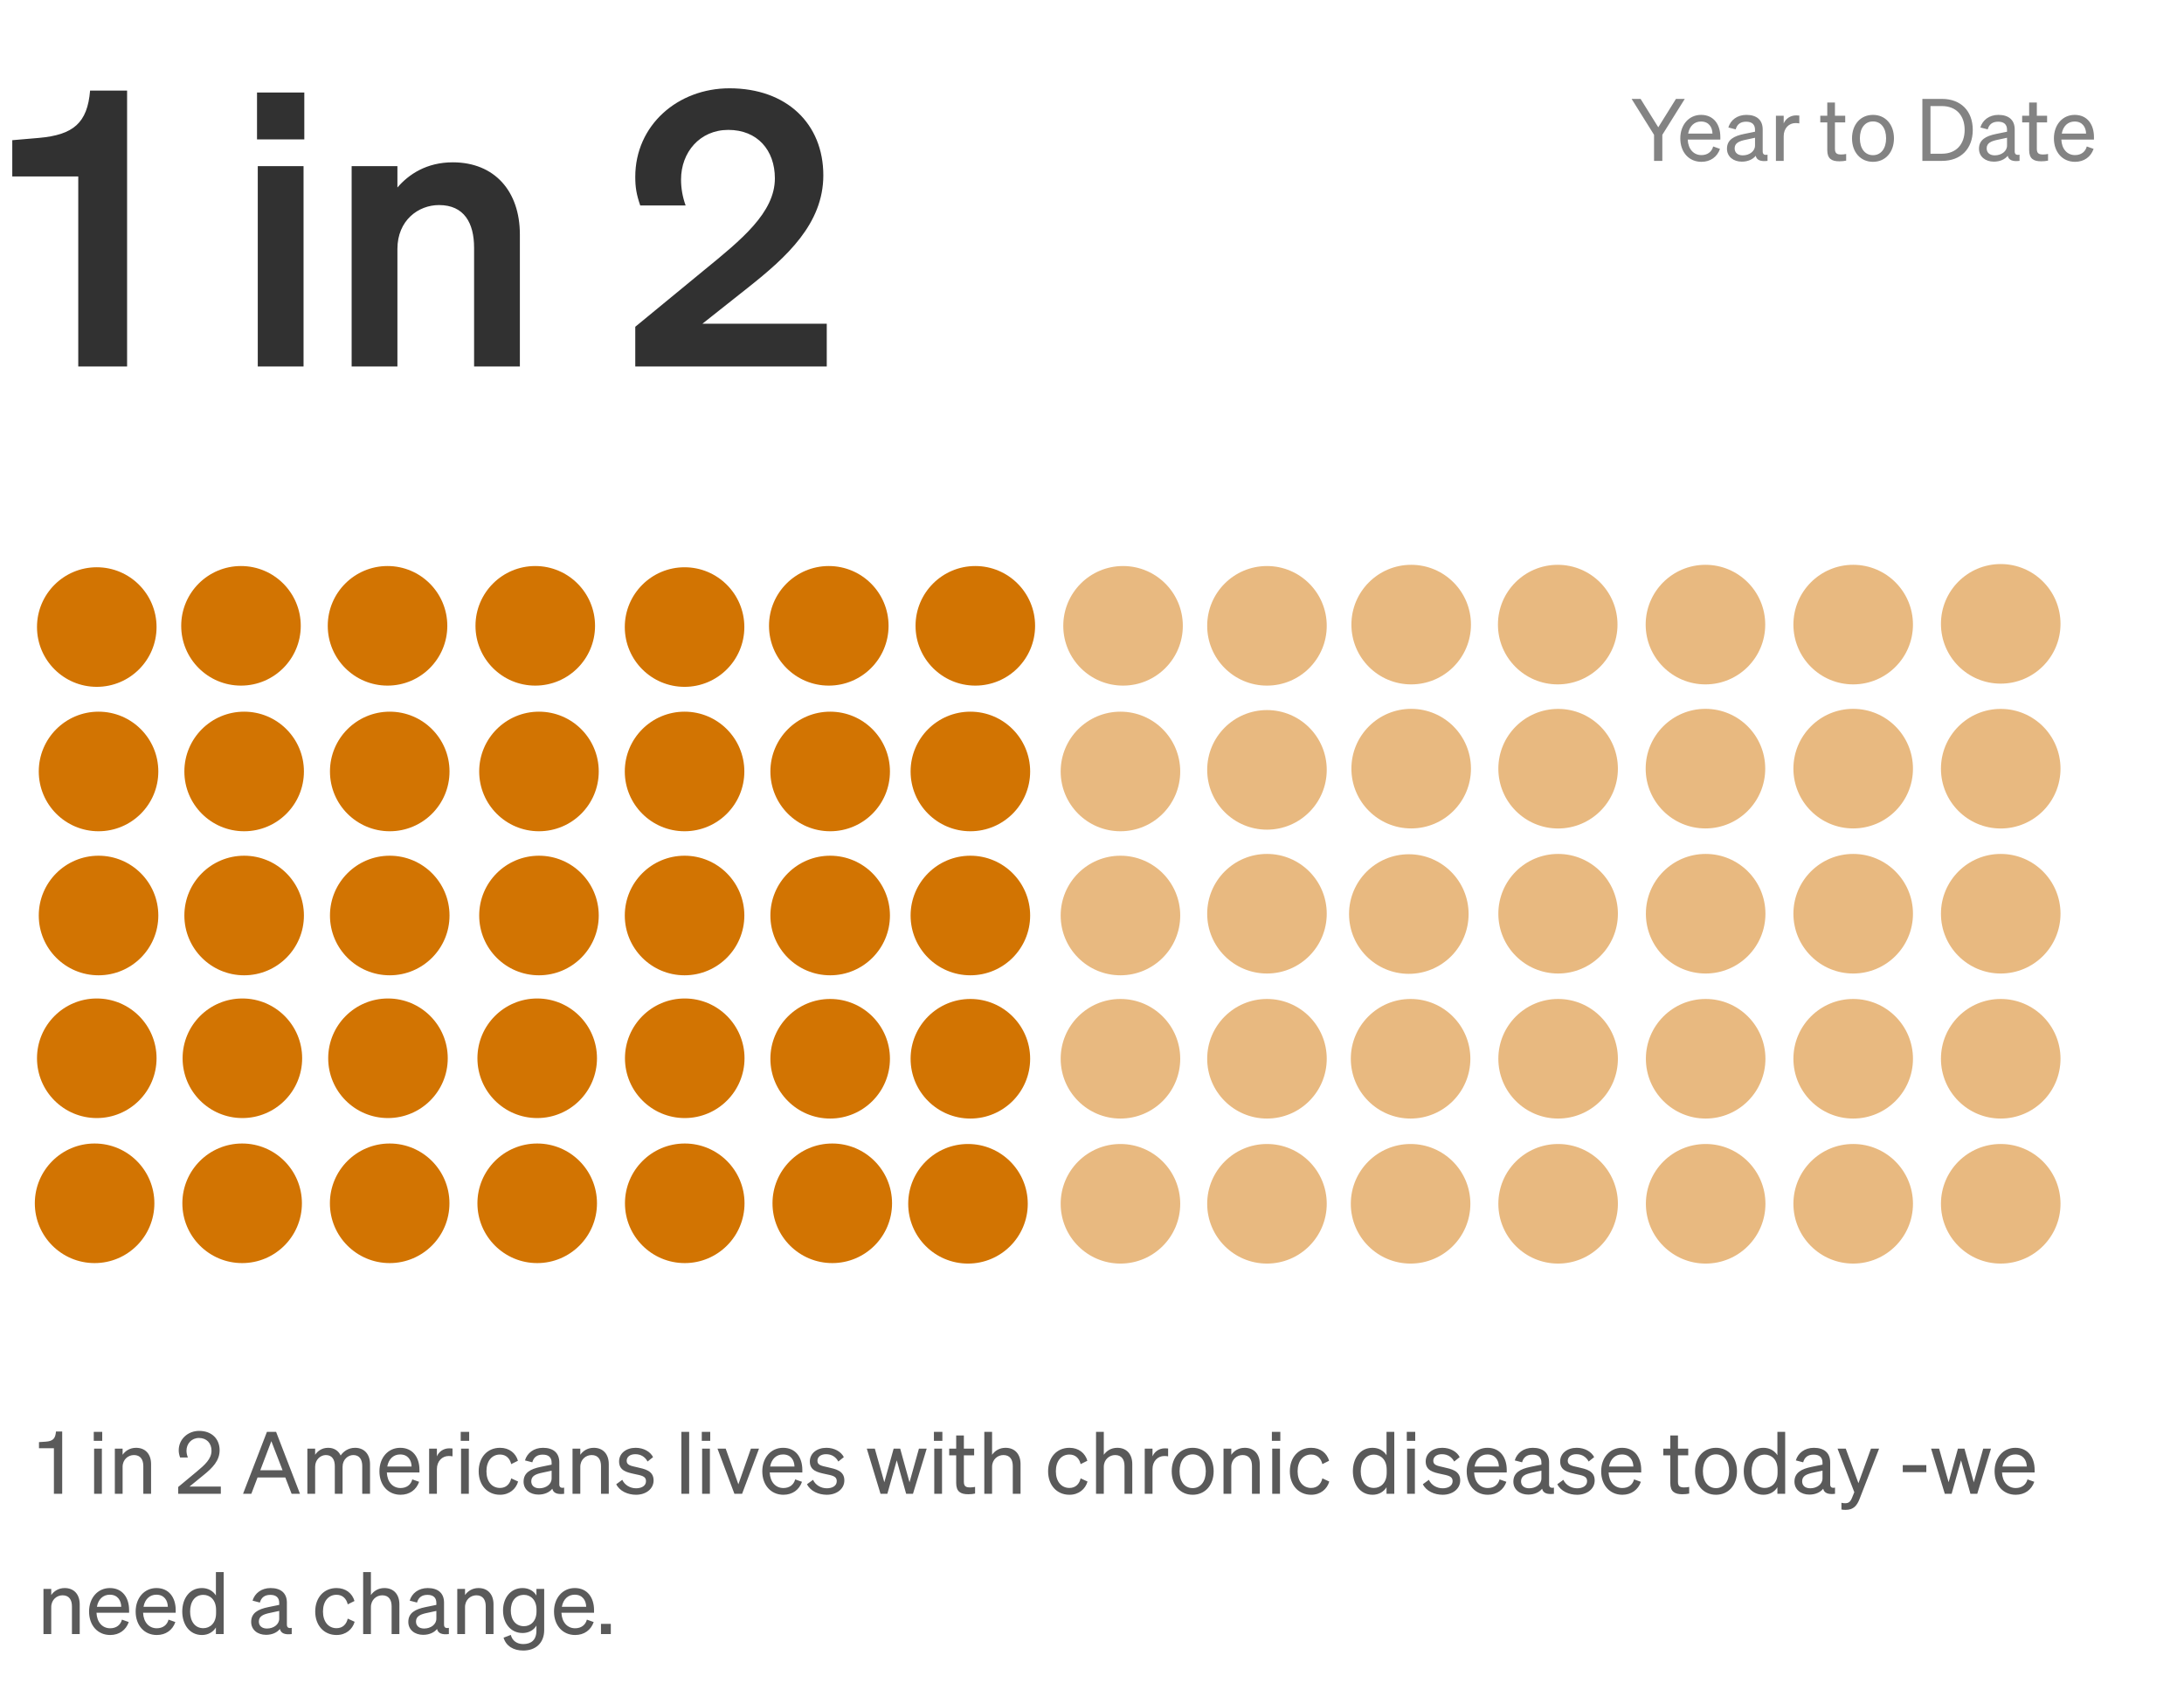
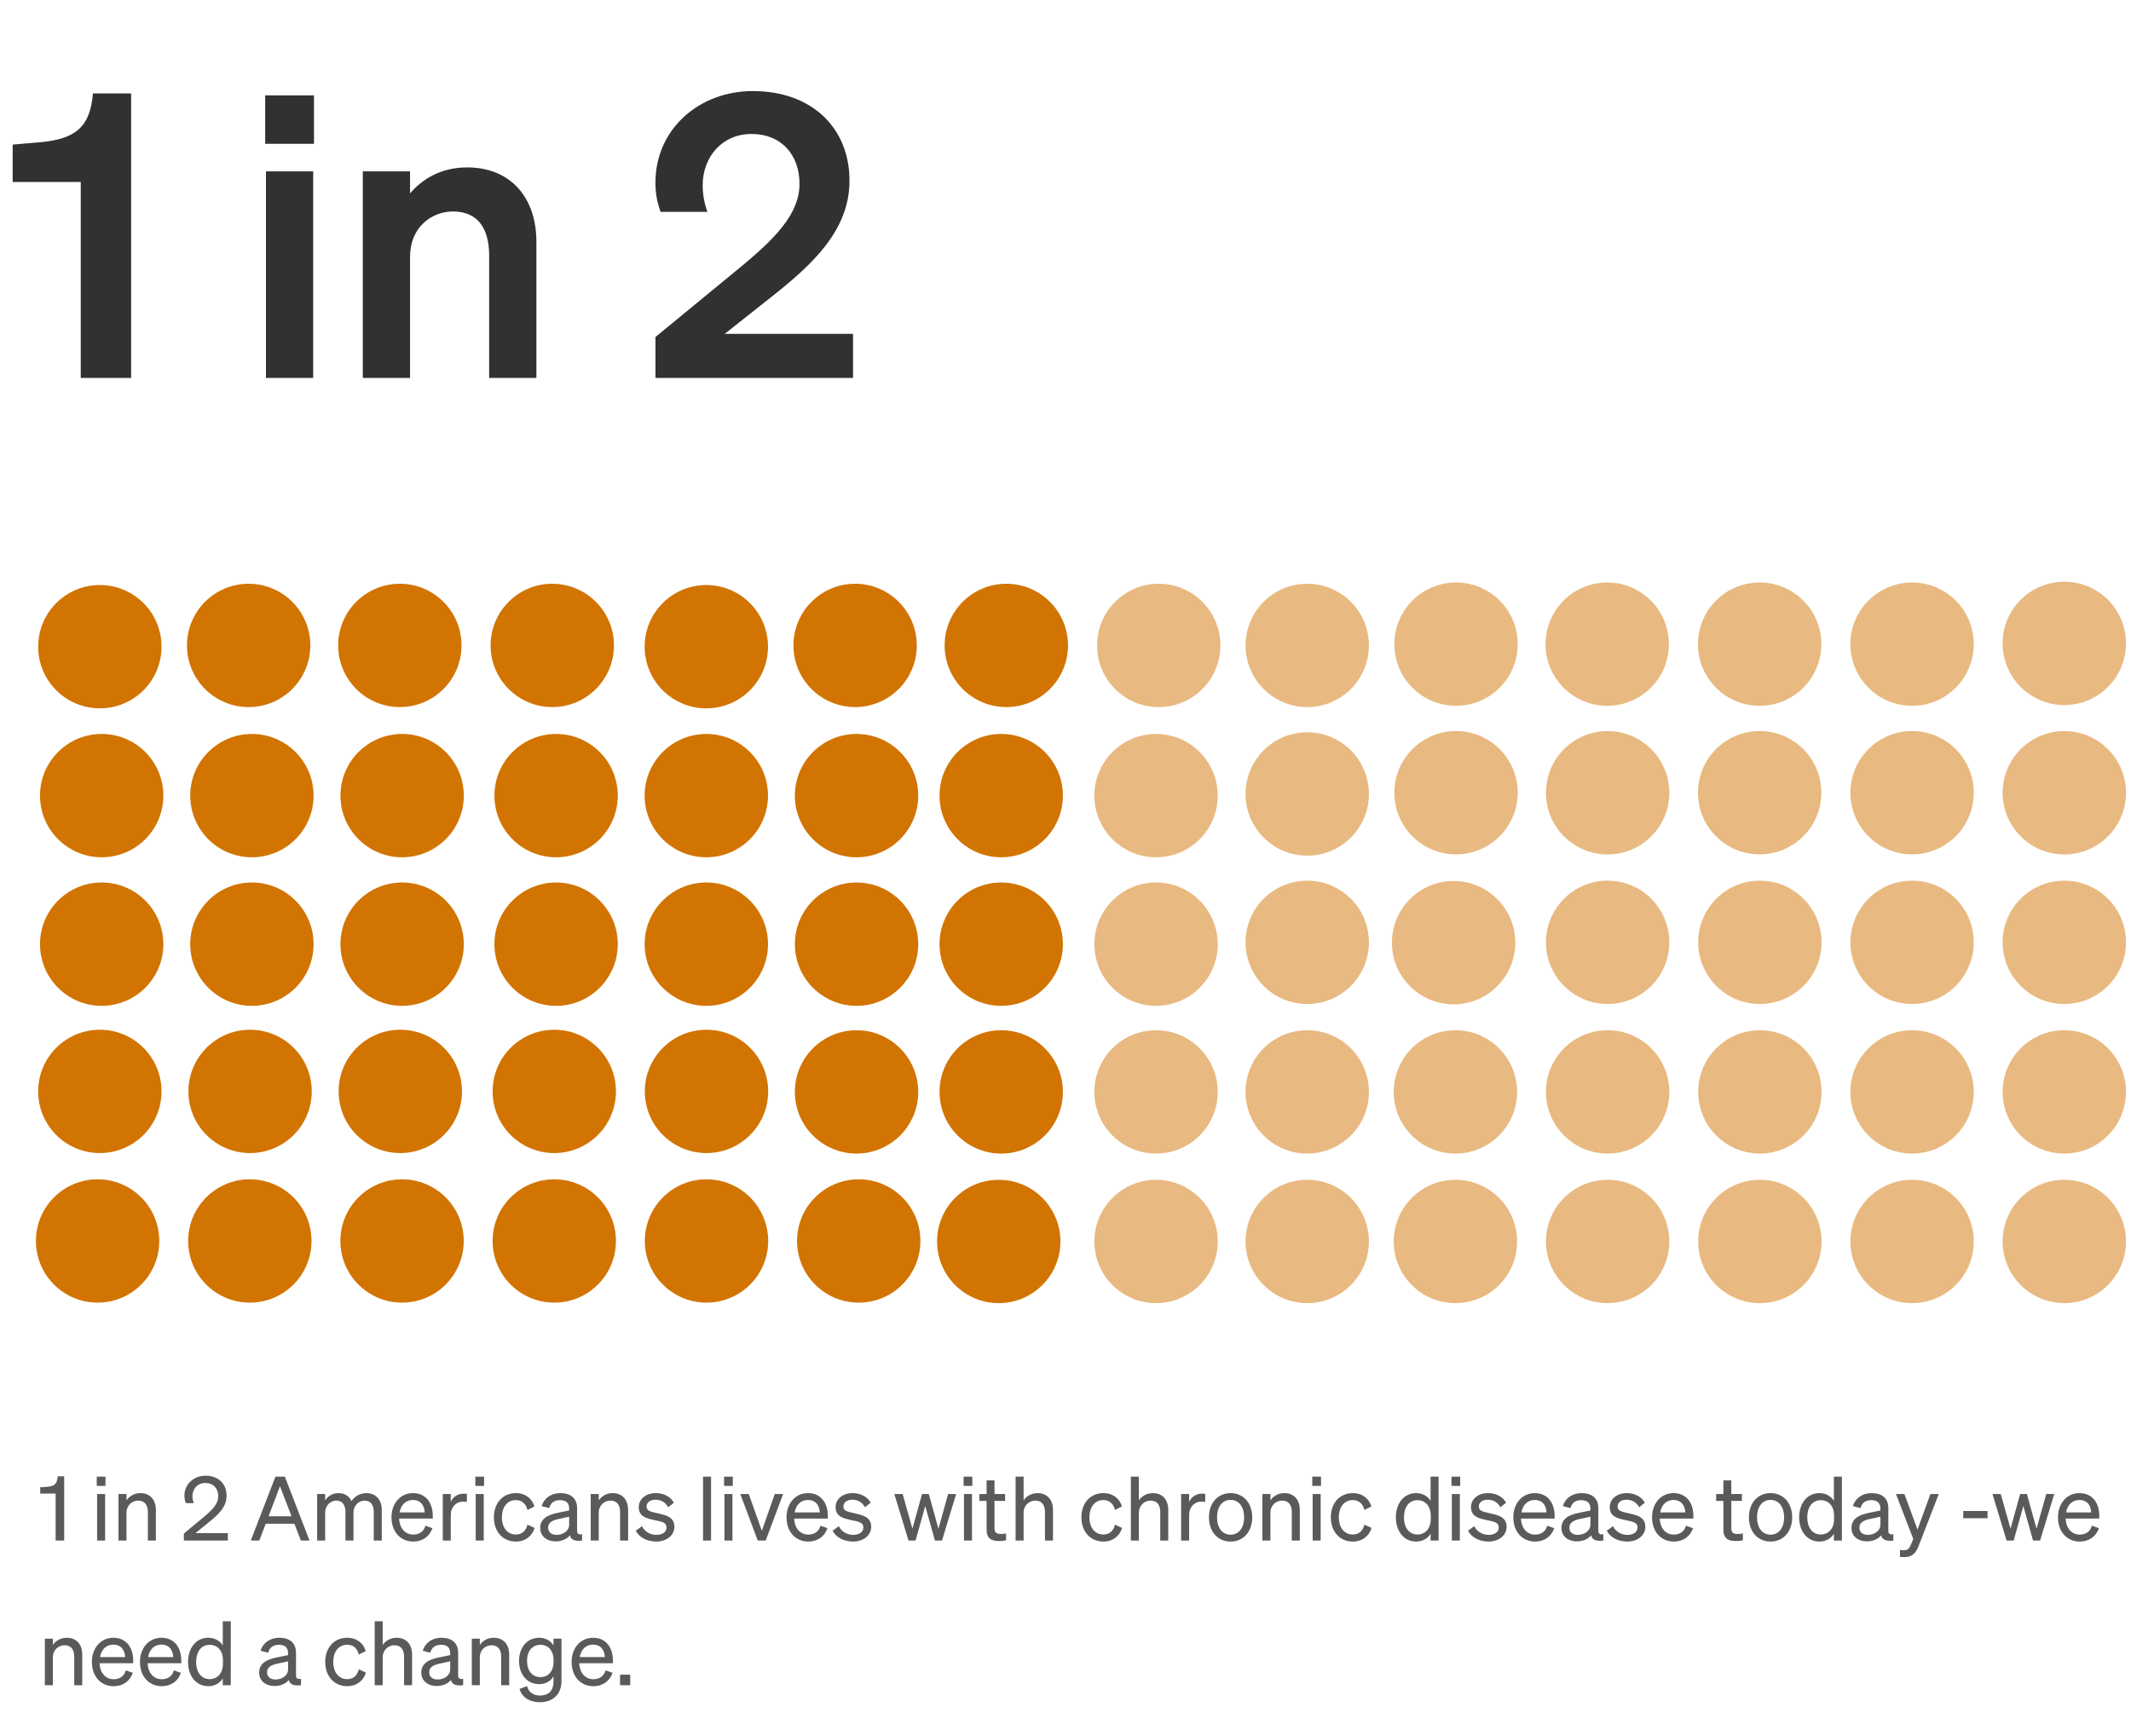
- <svg xmlns="http://www.w3.org/2000/svg" width="405" height="312" viewBox="0 0 405 312" fill="none">
+ <svg xmlns="http://www.w3.org/2000/svg" width="383" height="312" viewBox="0 0 383 312" fill="none">
  <path d="M16.706 16.795H23.568V67.938H14.513V32.711H2.276V25.991L7.227 25.566C13.594 25 16.211 22.808 16.706 16.795ZM47.66 25.849V17.148H56.431V25.849H47.66ZM56.289 30.801V67.938H47.801V30.801H56.289ZM65.209 67.938V30.801H73.697V34.762C75.819 32.286 79.144 30.093 83.954 30.093C91.735 30.093 96.404 35.469 96.404 43.463V67.938H87.915V45.938C87.915 41.34 86.076 38.016 81.408 38.016C77.588 38.016 73.697 40.845 73.697 46.151V67.938H65.209ZM117.804 60.581L130.536 50.112C137.469 44.453 143.693 39.431 143.693 33.064C143.693 27.83 140.44 24.081 135.064 24.081C129.758 24.081 126.292 28.254 126.292 33.276C126.292 34.903 126.575 36.53 127.141 38.087H118.723C118.016 36.035 117.804 34.691 117.804 32.781C117.804 23.232 125.656 16.37 135.276 16.37C145.886 16.37 152.677 22.949 152.677 32.498C152.677 41.482 145.886 47.636 138.742 53.295L130.254 60.015H153.314V67.938H117.804V60.581Z" fill="#313131" />
-   <path d="M307.51 23.601L310.79 18.337H312.422L308.262 24.993V29.825H306.726V24.993L302.566 18.337H304.23L307.51 23.601ZM315.514 30.001C313.194 30.001 311.594 28.225 311.594 25.649C311.594 23.153 313.178 21.297 315.45 21.297C317.786 21.297 319.018 23.073 319.018 25.393V25.873H312.97C313.05 27.633 314.058 28.753 315.514 28.753C316.634 28.753 317.434 28.145 317.69 27.153L318.954 27.601C318.442 29.089 317.178 30.001 315.514 30.001ZM315.434 22.529C314.218 22.529 313.306 23.345 313.05 24.769H317.562C317.53 23.585 316.89 22.529 315.434 22.529ZM323.001 29.969C321.481 29.969 320.249 29.073 320.249 27.569C320.249 25.905 321.545 25.217 323.417 24.833L325.449 24.417V24.065C325.449 23.105 324.921 22.561 323.801 22.561C322.745 22.561 322.121 23.057 321.865 23.985L320.505 23.633C320.905 22.273 322.137 21.297 323.849 21.297C325.721 21.297 326.873 22.209 326.873 24.001V28.081C326.873 28.625 327.209 28.801 327.769 28.673V29.825C326.489 29.985 325.753 29.681 325.577 28.881C325.065 29.537 324.137 29.969 323.001 29.969ZM325.449 26.977V25.537L323.817 25.889C322.537 26.145 321.673 26.497 321.673 27.505C321.673 28.321 322.265 28.801 323.177 28.801C324.409 28.801 325.449 28.049 325.449 26.977ZM333.663 21.425V22.881C333.423 22.833 333.231 22.817 332.959 22.817C331.743 22.817 330.767 23.777 330.767 25.249V29.825H329.327V21.457H330.767V22.881C331.135 22.033 331.951 21.393 333.087 21.393C333.311 21.393 333.519 21.409 333.663 21.425ZM338.848 27.825V22.689H337.552V21.457H338.848V19.009H340.272V21.457H342.176V22.689H340.272V27.601C340.272 28.481 340.704 28.641 341.44 28.641C341.776 28.641 342.016 28.609 342.352 28.545V29.777C341.984 29.857 341.568 29.905 341.088 29.905C339.664 29.905 338.848 29.425 338.848 27.825ZM351.214 25.649C351.214 28.241 349.614 30.001 347.326 30.001C345.038 30.001 343.438 28.241 343.438 25.649C343.438 23.057 345.038 21.297 347.326 21.297C349.614 21.297 351.214 23.057 351.214 25.649ZM344.894 25.649C344.894 27.553 345.854 28.769 347.326 28.769C348.798 28.769 349.758 27.553 349.758 25.649C349.758 23.729 348.798 22.513 347.326 22.513C345.854 22.513 344.894 23.729 344.894 25.649ZM356.484 29.825V18.337H360.132C363.62 18.337 365.828 20.577 365.828 24.081C365.828 27.585 363.62 29.825 360.132 29.825H356.484ZM357.988 28.497H360.132C362.74 28.497 364.324 26.753 364.324 24.081C364.324 21.393 362.74 19.665 360.116 19.665H357.988V28.497ZM369.735 29.969C368.215 29.969 366.983 29.073 366.983 27.569C366.983 25.905 368.279 25.217 370.151 24.833L372.183 24.417V24.065C372.183 23.105 371.655 22.561 370.535 22.561C369.479 22.561 368.855 23.057 368.599 23.985L367.239 23.633C367.639 22.273 368.871 21.297 370.583 21.297C372.455 21.297 373.607 22.209 373.607 24.001V28.081C373.607 28.625 373.943 28.801 374.503 28.673V29.825C373.223 29.985 372.487 29.681 372.311 28.881C371.799 29.537 370.871 29.969 369.735 29.969ZM372.183 26.977V25.537L370.551 25.889C369.271 26.145 368.407 26.497 368.407 27.505C368.407 28.321 368.999 28.801 369.911 28.801C371.143 28.801 372.183 28.049 372.183 26.977ZM376.285 27.825V22.689H374.989V21.457H376.285V19.009H377.709V21.457H379.613V22.689H377.709V27.601C377.709 28.481 378.141 28.641 378.877 28.641C379.213 28.641 379.453 28.609 379.789 28.545V29.777C379.421 29.857 379.005 29.905 378.525 29.905C377.101 29.905 376.285 29.425 376.285 27.825ZM384.796 30.001C382.476 30.001 380.876 28.225 380.876 25.649C380.876 23.153 382.46 21.297 384.732 21.297C387.068 21.297 388.3 23.073 388.3 25.393V25.873H382.252C382.332 27.633 383.34 28.753 384.796 28.753C385.916 28.753 386.716 28.145 386.972 27.153L388.236 27.601C387.724 29.089 386.46 30.001 384.796 30.001ZM384.716 22.529C383.5 22.529 382.588 23.345 382.332 24.769H386.844C386.812 23.585 386.172 22.529 384.716 22.529Z" fill="#313131" fill-opacity="0.6" />
  <circle cx="179.503" cy="223.17" r="11.085" transform="rotate(180 179.503 223.17)" fill="#D27402" />
  <circle cx="17.543" cy="223.08" r="11.085" transform="rotate(180 17.5425 223.08)" fill="#D27402" />
  <circle cx="207.776" cy="223.17" r="11.085" transform="rotate(180 207.776 223.17)" fill="#D27402" fill-opacity="0.5" />
  <circle cx="44.901" cy="223.08" r="11.085" transform="rotate(180 44.9013 223.08)" fill="#D27402" />
  <circle cx="234.946" cy="223.17" r="11.085" transform="rotate(180 234.946 223.17)" fill="#D27402" fill-opacity="0.5" />
  <circle cx="72.261" cy="223.08" r="11.085" transform="rotate(180 72.2608 223.08)" fill="#D27402" />
  <circle cx="234.946" cy="196.283" r="11.085" transform="rotate(180 234.946 196.283)" fill="#D27402" fill-opacity="0.5" />
  <circle cx="207.776" cy="196.283" r="11.085" transform="rotate(180 207.776 196.283)" fill="#D27402" fill-opacity="0.5" />
  <circle cx="179.946" cy="196.283" r="11.085" transform="rotate(180 179.946 196.283)" fill="#D27402" />
  <circle cx="153.946" cy="196.283" r="11.085" transform="rotate(180 153.946 196.283)" fill="#D27402" />
  <circle cx="316.297" cy="196.283" r="11.085" transform="rotate(180 316.297 196.283)" fill="#D27402" fill-opacity="0.5" />
  <circle cx="234.946" cy="169.395" r="11.085" transform="rotate(180 234.946 169.395)" fill="#D27402" fill-opacity="0.5" />
  <circle cx="316.297" cy="169.395" r="11.085" transform="rotate(180 316.297 169.395)" fill="#D27402" fill-opacity="0.5" />
  <circle cx="261.579" cy="223.17" r="11.085" transform="rotate(180 261.579 223.17)" fill="#D27402" fill-opacity="0.5" />
  <circle cx="99.619" cy="223.08" r="11.085" transform="rotate(180 99.6189 223.08)" fill="#D27402" />
  <circle cx="261.579" cy="196.283" r="11.085" transform="rotate(180 261.579 196.283)" fill="#D27402" fill-opacity="0.5" />
  <circle cx="99.619" cy="196.193" r="11.085" transform="rotate(180 99.6188 196.193)" fill="#D27402" />
  <circle cx="71.946" cy="196.193" r="11.085" transform="rotate(180 71.9461 196.193)" fill="#D27402" />
  <circle cx="44.946" cy="196.193" r="11.085" transform="rotate(180 44.9461 196.193)" fill="#D27402" />
  <circle cx="17.946" cy="196.193" r="11.085" transform="rotate(180 17.9461 196.193)" fill="#D27402" />
  <circle cx="288.937" cy="223.17" r="11.085" transform="rotate(180 288.937 223.17)" fill="#D27402" fill-opacity="0.5" />
  <circle cx="126.978" cy="223.08" r="11.085" transform="rotate(180 126.978 223.08)" fill="#D27402" />
  <circle cx="288.937" cy="196.283" r="11.085" transform="rotate(180 288.937 196.283)" fill="#D27402" fill-opacity="0.5" />
  <circle cx="126.978" cy="196.193" r="11.085" transform="rotate(180 126.978 196.193)" fill="#D27402" />
  <circle cx="343.655" cy="196.283" r="11.085" transform="rotate(180 343.655 196.283)" fill="#D27402" fill-opacity="0.5" />
  <circle cx="371.014" cy="196.283" r="11.085" transform="rotate(180 371.014 196.283)" fill="#D27402" fill-opacity="0.5" />
  <circle cx="371.014" cy="115.655" r="11.085" transform="rotate(180 371.014 115.655)" fill="#D27402" fill-opacity="0.5" />
  <circle cx="288.937" cy="169.395" r="11.085" transform="rotate(180 288.937 169.395)" fill="#D27402" fill-opacity="0.5" />
  <circle cx="343.655" cy="169.395" r="11.085" transform="rotate(180 343.655 169.395)" fill="#D27402" fill-opacity="0.5" />
  <circle cx="371.014" cy="169.395" r="11.085" transform="rotate(180 371.014 169.395)" fill="#D27402" fill-opacity="0.5" />
  <circle cx="288.937" cy="142.509" r="11.085" transform="rotate(180 288.937 142.509)" fill="#D27402" fill-opacity="0.5" />
  <circle cx="371.014" cy="142.509" r="11.085" transform="rotate(180 371.014 142.509)" fill="#D27402" fill-opacity="0.5" />
  <circle cx="316.259" cy="142.498" r="11.085" transform="rotate(180 316.259 142.498)" fill="#D27402" fill-opacity="0.5" />
  <circle cx="343.654" cy="142.498" r="11.085" transform="rotate(180 343.654 142.498)" fill="#D27402" fill-opacity="0.5" />
  <circle cx="343.654" cy="115.794" r="11.085" transform="rotate(180 343.654 115.794)" fill="#D27402" fill-opacity="0.5" />
  <circle cx="316.258" cy="115.795" r="11.085" transform="rotate(180 316.258 115.795)" fill="#D27402" fill-opacity="0.5" />
  <circle cx="208.258" cy="116.022" r="11.085" transform="rotate(180 208.258 116.022)" fill="#D27402" fill-opacity="0.5" />
  <circle cx="99.258" cy="116.022" r="11.085" transform="rotate(180 99.2585 116.022)" fill="#D27402" />
  <circle cx="288.863" cy="115.795" r="11.085" transform="rotate(180 288.863 115.795)" fill="#D27402" fill-opacity="0.5" />
  <circle cx="180.863" cy="116.022" r="11.085" transform="rotate(180 180.863 116.022)" fill="#D27402" />
  <circle cx="71.863" cy="116.022" r="11.085" transform="rotate(180 71.8632 116.022)" fill="#D27402" />
  <circle cx="261.251" cy="169.455" r="11.085" transform="rotate(180 261.251 169.455)" fill="#D27402" fill-opacity="0.5" />
  <circle cx="261.689" cy="142.498" r="11.085" transform="rotate(180 261.689 142.498)" fill="#D27402" fill-opacity="0.5" />
  <circle cx="234.946" cy="142.726" r="11.085" transform="rotate(180 234.946 142.726)" fill="#D27402" fill-opacity="0.5" />
  <circle cx="207.776" cy="169.726" r="11.085" transform="rotate(180 207.776 169.726)" fill="#D27402" fill-opacity="0.5" />
  <circle cx="179.946" cy="169.726" r="11.085" transform="rotate(180 179.946 169.726)" fill="#D27402" />
  <circle cx="153.946" cy="169.726" r="11.085" transform="rotate(180 153.946 169.726)" fill="#D27402" />
  <circle cx="126.946" cy="169.726" r="11.085" transform="rotate(180 126.946 169.726)" fill="#D27402" />
  <circle cx="99.946" cy="169.726" r="11.085" transform="rotate(180 99.9461 169.726)" fill="#D27402" />
  <circle cx="72.273" cy="169.726" r="11.085" transform="rotate(180 72.2734 169.726)" fill="#D27402" />
  <circle cx="45.273" cy="169.726" r="11.085" transform="rotate(180 45.2734 169.726)" fill="#D27402" />
  <circle cx="18.273" cy="169.726" r="11.085" transform="rotate(180 18.2734 169.726)" fill="#D27402" />
  <circle cx="261.689" cy="115.795" r="11.085" transform="rotate(180 261.689 115.795)" fill="#D27402" fill-opacity="0.5" />
  <circle cx="153.689" cy="116.022" r="11.085" transform="rotate(180 153.689 116.022)" fill="#D27402" />
  <circle cx="44.689" cy="116.022" r="11.085" transform="rotate(180 44.6886 116.022)" fill="#D27402" />
  <circle cx="234.946" cy="116.022" r="11.085" transform="rotate(180 234.946 116.022)" fill="#D27402" fill-opacity="0.5" />
  <circle cx="126.946" cy="116.25" r="11.085" transform="rotate(180 126.946 116.25)" fill="#D27402" />
  <circle cx="17.946" cy="116.249" r="11.085" transform="rotate(180 17.9461 116.249)" fill="#D27402" />
  <circle cx="207.776" cy="143.022" r="11.085" transform="rotate(180 207.776 143.022)" fill="#D27402" fill-opacity="0.5" />
  <circle cx="179.946" cy="143.022" r="11.085" transform="rotate(180 179.946 143.022)" fill="#D27402" />
  <circle cx="153.946" cy="143.022" r="11.085" transform="rotate(180 153.946 143.022)" fill="#D27402" />
  <circle cx="126.946" cy="143.022" r="11.085" transform="rotate(180 126.946 143.022)" fill="#D27402" />
  <circle cx="99.946" cy="143.022" r="11.085" transform="rotate(180 99.9461 143.022)" fill="#D27402" />
  <circle cx="72.273" cy="143.022" r="11.085" transform="rotate(180 72.2734 143.022)" fill="#D27402" />
  <circle cx="45.273" cy="143.022" r="11.085" transform="rotate(180 45.2734 143.022)" fill="#D27402" />
  <circle cx="18.273" cy="143.022" r="11.085" transform="rotate(180 18.2734 143.022)" fill="#D27402" />
  <circle cx="316.297" cy="223.17" r="11.085" transform="rotate(180 316.297 223.17)" fill="#D27402" fill-opacity="0.5" />
  <circle cx="154.336" cy="223.08" r="11.085" transform="rotate(180 154.336 223.08)" fill="#D27402" />
  <circle cx="343.655" cy="223.169" r="11.085" transform="rotate(180 343.655 223.169)" fill="#D27402" fill-opacity="0.5" />
  <circle cx="371.014" cy="223.169" r="11.085" transform="rotate(180 371.014 223.169)" fill="#D27402" fill-opacity="0.5" />
  <path d="M10.381 265.385H11.533V276.938H9.997V268.49H7.229V267.353L8.461 267.273C9.821 267.177 10.269 266.713 10.381 265.385ZM17.388 267.113V265.449H18.956V267.113H17.388ZM18.892 268.569V276.938H17.452V268.569H18.892ZM21.296 276.938V268.569H22.735V269.705C23.215 269.017 24.047 268.409 25.232 268.409C27.008 268.409 28.015 269.641 28.015 271.417V276.938H26.576V271.801C26.576 270.633 26.079 269.753 24.831 269.753C23.791 269.753 22.735 270.553 22.735 271.945V276.938H21.296ZM33.046 275.673L36.438 272.857C38.006 271.561 39.222 270.457 39.222 268.953C39.222 267.545 38.31 266.585 36.902 266.585C35.526 266.585 34.582 267.641 34.582 268.953C34.582 269.369 34.678 269.801 34.838 270.201H33.398C33.222 269.705 33.142 269.321 33.142 268.873C33.142 266.825 34.822 265.273 36.934 265.273C39.254 265.273 40.726 266.745 40.726 268.858C40.726 270.809 39.382 272.153 37.734 273.481L35.142 275.593H40.95V276.938H33.046V275.673ZM49.502 265.449H51.198L55.63 276.938H54.078L52.91 273.913H47.758L46.606 276.938H45.07L49.502 265.449ZM50.318 267.177L48.27 272.569H52.398L50.318 267.177ZM58.439 271.929V276.938H56.999V268.569H58.439V269.705C58.887 269.017 59.687 268.409 60.855 268.409C61.975 268.409 62.759 268.969 63.175 269.833C63.639 269.145 64.535 268.409 65.847 268.409C67.575 268.409 68.615 269.641 68.615 271.417V276.938H67.175V271.801C67.175 270.633 66.695 269.753 65.511 269.753C64.551 269.753 63.527 270.569 63.527 271.929V276.938H62.087V271.801C62.087 270.633 61.607 269.753 60.423 269.753C59.463 269.753 58.439 270.569 58.439 271.929ZM74.28 277.114C71.96 277.114 70.36 275.337 70.36 272.761C70.36 270.265 71.944 268.409 74.216 268.409C76.552 268.409 77.784 270.185 77.784 272.505V272.985H71.736C71.816 274.745 72.824 275.865 74.28 275.865C75.4 275.865 76.2 275.257 76.456 274.265L77.72 274.713C77.208 276.201 75.944 277.114 74.28 277.114ZM74.2 269.641C72.984 269.641 72.072 270.457 71.816 271.881H76.328C76.296 270.697 75.656 269.641 74.2 269.641ZM83.913 268.537V269.993C83.673 269.945 83.481 269.929 83.209 269.929C81.993 269.929 81.017 270.889 81.017 272.361V276.938H79.577V268.569H81.017V269.993C81.385 269.145 82.201 268.505 83.337 268.505C83.561 268.505 83.769 268.521 83.913 268.537ZM85.435 267.113V265.449H87.003V267.113H85.435ZM86.939 268.569V276.938H85.499V268.569H86.939ZM90.206 272.761C90.206 274.665 91.23 275.849 92.718 275.849C93.87 275.849 94.558 275.113 94.798 274.073L96.078 274.665C95.678 276.057 94.462 277.114 92.718 277.114C90.382 277.114 88.766 275.337 88.766 272.761C88.766 270.169 90.382 268.409 92.718 268.409C94.462 268.409 95.646 269.417 96.046 270.809L94.798 271.433C94.558 270.409 93.87 269.657 92.718 269.657C91.23 269.657 90.206 270.841 90.206 272.761ZM99.845 277.082C98.325 277.082 97.093 276.185 97.093 274.681C97.093 273.017 98.389 272.329 100.261 271.945L102.293 271.529V271.177C102.293 270.217 101.765 269.673 100.645 269.673C99.589 269.673 98.965 270.169 98.709 271.097L97.349 270.745C97.749 269.385 98.981 268.409 100.693 268.409C102.565 268.409 103.717 269.321 103.717 271.113V275.193C103.717 275.737 104.053 275.913 104.613 275.785V276.938C103.333 277.098 102.597 276.793 102.421 275.993C101.909 276.649 100.981 277.082 99.845 277.082ZM102.293 274.089V272.649L100.661 273.001C99.381 273.257 98.517 273.609 98.517 274.617C98.517 275.433 99.109 275.913 100.021 275.913C101.253 275.913 102.293 275.161 102.293 274.089ZM106.17 276.938V268.569H107.61V269.705C108.09 269.017 108.922 268.409 110.106 268.409C111.882 268.409 112.89 269.641 112.89 271.417V276.938H111.45V271.801C111.45 270.633 110.954 269.753 109.706 269.753C108.666 269.753 107.61 270.553 107.61 271.945V276.938H106.17ZM114.274 275.161L115.394 274.345C115.842 275.321 116.866 275.913 117.954 275.913C118.93 275.913 119.794 275.497 119.794 274.586C119.794 273.673 118.994 273.545 117.618 273.257C116.242 272.953 114.802 272.649 114.802 270.937C114.802 269.449 116.098 268.409 117.874 268.409C119.378 268.409 120.61 269.145 121.106 270.137L120.082 270.953C119.65 270.121 118.866 269.593 117.81 269.593C116.85 269.593 116.21 270.073 116.21 270.825C116.21 271.609 116.946 271.753 118.114 272.009C119.554 272.345 121.202 272.633 121.202 274.457C121.202 276.057 119.746 277.114 117.954 277.114C116.434 277.114 114.914 276.457 114.274 275.161ZM127.798 265.449V276.938H126.358V265.449H127.798ZM130.138 267.113V265.449H131.706V267.113H130.138ZM131.642 268.569V276.938H130.202V268.569H131.642ZM137.613 276.938H136.189L133.053 268.569H134.573L136.925 275.177L139.245 268.569H140.749L137.613 276.938ZM145.28 277.114C142.96 277.114 141.36 275.337 141.36 272.761C141.36 270.265 142.944 268.409 145.216 268.409C147.552 268.409 148.784 270.185 148.784 272.505V272.985H142.736C142.816 274.745 143.824 275.865 145.28 275.865C146.4 275.865 147.2 275.257 147.456 274.265L148.72 274.713C148.208 276.201 146.944 277.114 145.28 277.114ZM145.2 269.641C143.984 269.641 143.072 270.457 142.816 271.881H147.328C147.296 270.697 146.656 269.641 145.2 269.641ZM149.649 275.161L150.769 274.345C151.217 275.321 152.241 275.913 153.329 275.913C154.305 275.913 155.169 275.497 155.169 274.586C155.169 273.673 154.369 273.545 152.993 273.257C151.617 272.953 150.177 272.649 150.177 270.937C150.177 269.449 151.473 268.409 153.249 268.409C154.753 268.409 155.985 269.145 156.481 270.137L155.457 270.953C155.025 270.121 154.241 269.593 153.185 269.593C152.225 269.593 151.585 270.073 151.585 270.825C151.585 271.609 152.321 271.753 153.489 272.009C154.929 272.345 156.577 272.633 156.577 274.457C156.577 276.057 155.121 277.114 153.329 277.114C151.809 277.114 150.289 276.457 149.649 275.161ZM165.717 268.569H166.933L168.661 274.809L170.405 268.569H171.845L169.301 276.938H168.037L166.293 270.729L164.549 276.938H163.285L160.741 268.569H162.229L163.989 274.793L165.717 268.569ZM173.185 267.113V265.449H174.753V267.113H173.185ZM174.689 268.569V276.938H173.249V268.569H174.689ZM177.316 274.938V269.801H176.02V268.569H177.316V266.121H178.74V268.569H180.644V269.801H178.74V274.713C178.74 275.593 179.172 275.753 179.908 275.753C180.244 275.753 180.484 275.721 180.82 275.657V276.889C180.452 276.97 180.036 277.018 179.556 277.018C178.132 277.018 177.316 276.537 177.316 274.938ZM182.53 276.938V265.449H183.97V269.705C184.45 269.017 185.282 268.409 186.466 268.409C188.242 268.409 189.25 269.641 189.25 271.417V276.938H187.81V271.801C187.81 270.633 187.314 269.753 186.066 269.753C185.026 269.753 183.97 270.553 183.97 271.945V276.938H182.53ZM195.8 272.761C195.8 274.665 196.824 275.849 198.312 275.849C199.464 275.849 200.152 275.113 200.392 274.073L201.672 274.665C201.272 276.057 200.056 277.114 198.312 277.114C195.976 277.114 194.36 275.337 194.36 272.761C194.36 270.169 195.976 268.409 198.312 268.409C200.056 268.409 201.24 269.417 201.64 270.809L200.392 271.433C200.152 270.409 199.464 269.657 198.312 269.657C196.824 269.657 195.8 270.841 195.8 272.761ZM203.249 276.938V265.449H204.689V269.705C205.169 269.017 206.001 268.409 207.185 268.409C208.961 268.409 209.969 269.641 209.969 271.417V276.938H208.529V271.801C208.529 270.633 208.033 269.753 206.785 269.753C205.745 269.753 204.689 270.553 204.689 271.945V276.938H203.249ZM216.616 268.537V269.993C216.376 269.945 216.184 269.929 215.912 269.929C214.696 269.929 213.72 270.889 213.72 272.361V276.938H212.28V268.569H213.72V269.993C214.088 269.145 214.904 268.505 216.04 268.505C216.264 268.505 216.472 268.521 216.616 268.537ZM225.058 272.761C225.058 275.353 223.458 277.114 221.17 277.114C218.882 277.114 217.282 275.353 217.282 272.761C217.282 270.169 218.882 268.409 221.17 268.409C223.458 268.409 225.058 270.169 225.058 272.761ZM218.738 272.761C218.738 274.665 219.698 275.882 221.17 275.882C222.642 275.882 223.602 274.665 223.602 272.761C223.602 270.841 222.642 269.625 221.17 269.625C219.698 269.625 218.738 270.841 218.738 272.761ZM226.889 276.938V268.569H228.329V269.705C228.809 269.017 229.641 268.409 230.825 268.409C232.601 268.409 233.609 269.641 233.609 271.417V276.938H232.169V271.801C232.169 270.633 231.673 269.753 230.425 269.753C229.385 269.753 228.329 270.553 228.329 271.945V276.938H226.889ZM235.856 267.113V265.449H237.424V267.113H235.856ZM237.36 268.569V276.938H235.92V268.569H237.36ZM240.628 272.761C240.628 274.665 241.652 275.849 243.14 275.849C244.292 275.849 244.98 275.113 245.22 274.073L246.5 274.665C246.1 276.057 244.884 277.114 243.14 277.114C240.804 277.114 239.188 275.337 239.188 272.761C239.188 270.169 240.804 268.409 243.14 268.409C244.884 268.409 246.068 269.417 246.468 270.809L245.22 271.433C244.98 270.409 244.292 269.657 243.14 269.657C241.652 269.657 240.628 270.841 240.628 272.761ZM254.524 277.114C252.204 277.114 250.876 275.129 250.876 272.761C250.876 270.377 252.204 268.409 254.524 268.409C255.692 268.409 256.604 268.969 257.116 269.785V265.449H258.556V276.938H257.116V275.721C256.604 276.553 255.692 277.114 254.524 277.114ZM257.148 272.473C257.148 270.521 255.964 269.673 254.78 269.673C253.212 269.673 252.332 270.953 252.332 272.761C252.332 274.553 253.212 275.849 254.78 275.849C255.964 275.849 257.148 274.985 257.148 273.065V272.473ZM260.872 267.113V265.449H262.44V267.113H260.872ZM262.376 268.569V276.938H260.936V268.569H262.376ZM263.852 275.161L264.972 274.345C265.42 275.321 266.444 275.913 267.532 275.913C268.508 275.913 269.372 275.497 269.372 274.586C269.372 273.673 268.572 273.545 267.196 273.257C265.82 272.953 264.38 272.649 264.38 270.937C264.38 269.449 265.676 268.409 267.452 268.409C268.956 268.409 270.188 269.145 270.684 270.137L269.66 270.953C269.228 270.121 268.444 269.593 267.388 269.593C266.428 269.593 265.788 270.073 265.788 270.825C265.788 271.609 266.524 271.753 267.692 272.009C269.132 272.345 270.78 272.633 270.78 274.457C270.78 276.057 269.324 277.114 267.532 277.114C266.012 277.114 264.492 276.457 263.852 275.161ZM275.905 277.114C273.585 277.114 271.985 275.337 271.985 272.761C271.985 270.265 273.569 268.409 275.841 268.409C278.177 268.409 279.409 270.185 279.409 272.505V272.985H273.361C273.441 274.745 274.449 275.865 275.905 275.865C277.025 275.865 277.825 275.257 278.081 274.265L279.345 274.713C278.833 276.201 277.569 277.114 275.905 277.114ZM275.825 269.641C274.609 269.641 273.697 270.457 273.441 271.881H277.953C277.921 270.697 277.281 269.641 275.825 269.641ZM283.391 277.082C281.871 277.082 280.639 276.185 280.639 274.681C280.639 273.017 281.935 272.329 283.807 271.945L285.839 271.529V271.177C285.839 270.217 285.311 269.673 284.191 269.673C283.135 269.673 282.511 270.169 282.255 271.097L280.895 270.745C281.295 269.385 282.527 268.409 284.239 268.409C286.111 268.409 287.263 269.321 287.263 271.113V275.193C287.263 275.737 287.599 275.913 288.159 275.785V276.938C286.879 277.098 286.143 276.793 285.967 275.993C285.455 276.649 284.527 277.082 283.391 277.082ZM285.839 274.089V272.649L284.207 273.001C282.927 273.257 282.063 273.609 282.063 274.617C282.063 275.433 282.655 275.913 283.567 275.913C284.799 275.913 285.839 275.161 285.839 274.089ZM288.789 275.161L289.909 274.345C290.357 275.321 291.381 275.913 292.469 275.913C293.445 275.913 294.309 275.497 294.309 274.586C294.309 273.673 293.509 273.545 292.133 273.257C290.757 272.953 289.317 272.649 289.317 270.937C289.317 269.449 290.613 268.409 292.389 268.409C293.893 268.409 295.125 269.145 295.621 270.137L294.597 270.953C294.165 270.121 293.381 269.593 292.325 269.593C291.365 269.593 290.725 270.073 290.725 270.825C290.725 271.609 291.461 271.753 292.629 272.009C294.069 272.345 295.717 272.633 295.717 274.457C295.717 276.057 294.261 277.114 292.469 277.114C290.949 277.114 289.429 276.457 288.789 275.161ZM300.843 277.114C298.523 277.114 296.923 275.337 296.923 272.761C296.923 270.265 298.507 268.409 300.779 268.409C303.115 268.409 304.347 270.185 304.347 272.505V272.985H298.299C298.379 274.745 299.387 275.865 300.843 275.865C301.963 275.865 302.763 275.257 303.019 274.265L304.283 274.713C303.771 276.201 302.507 277.114 300.843 277.114ZM300.763 269.641C299.547 269.641 298.635 270.457 298.379 271.881H302.891C302.859 270.697 302.219 269.641 300.763 269.641ZM309.738 274.938V269.801H308.442V268.569H309.738V266.121H311.162V268.569H313.066V269.801H311.162V274.713C311.162 275.593 311.594 275.753 312.33 275.753C312.666 275.753 312.906 275.721 313.242 275.657V276.889C312.874 276.97 312.458 277.018 311.978 277.018C310.554 277.018 309.738 276.537 309.738 274.938ZM322.105 272.761C322.105 275.353 320.505 277.114 318.217 277.114C315.929 277.114 314.329 275.353 314.329 272.761C314.329 270.169 315.929 268.409 318.217 268.409C320.505 268.409 322.105 270.169 322.105 272.761ZM315.785 272.761C315.785 274.665 316.745 275.882 318.217 275.882C319.689 275.882 320.649 274.665 320.649 272.761C320.649 270.841 319.689 269.625 318.217 269.625C316.745 269.625 315.785 270.841 315.785 272.761ZM327.008 277.114C324.688 277.114 323.36 275.129 323.36 272.761C323.36 270.377 324.688 268.409 327.008 268.409C328.176 268.409 329.088 268.969 329.6 269.785V265.449H331.04V276.938H329.6V275.721C329.088 276.553 328.176 277.114 327.008 277.114ZM329.632 272.473C329.632 270.521 328.448 269.673 327.264 269.673C325.696 269.673 324.816 270.953 324.816 272.761C324.816 274.553 325.696 275.849 327.264 275.849C328.448 275.849 329.632 274.985 329.632 273.065V272.473ZM335.516 277.082C333.996 277.082 332.764 276.185 332.764 274.681C332.764 273.017 334.06 272.329 335.932 271.945L337.964 271.529V271.177C337.964 270.217 337.436 269.673 336.316 269.673C335.26 269.673 334.636 270.169 334.38 271.097L333.02 270.745C333.42 269.385 334.652 268.409 336.364 268.409C338.236 268.409 339.388 269.321 339.388 271.113V275.193C339.388 275.737 339.724 275.913 340.284 275.785V276.938C339.004 277.098 338.268 276.793 338.092 275.993C337.58 276.649 336.652 277.082 335.516 277.082ZM337.964 274.089V272.649L336.332 273.001C335.052 273.257 334.188 273.609 334.188 274.617C334.188 275.433 334.78 275.913 335.692 275.913C336.924 275.913 337.964 275.161 337.964 274.089ZM344.853 277.85C344.373 279.114 343.717 279.914 342.261 279.914C341.909 279.914 341.733 279.898 341.477 279.85V278.602C341.749 278.666 341.925 278.682 342.165 278.682C342.789 278.682 343.125 278.458 343.461 277.626L343.861 276.633L340.757 268.569H342.277L344.629 274.969L346.949 268.569H348.453L344.853 277.85ZM352.849 272.921V271.625H357.217V272.921H352.849ZM363.076 268.569H364.292L366.02 274.809L367.764 268.569H369.204L366.66 276.938H365.396L363.652 270.729L361.908 276.938H360.644L358.1 268.569H359.588L361.348 274.793L363.076 268.569ZM373.796 277.114C371.476 277.114 369.876 275.337 369.876 272.761C369.876 270.265 371.46 268.409 373.732 268.409C376.068 268.409 377.3 270.185 377.3 272.505V272.985H371.252C371.332 274.745 372.34 275.865 373.796 275.865C374.916 275.865 375.716 275.257 375.972 274.265L377.236 274.713C376.724 276.201 375.46 277.114 373.796 277.114ZM373.716 269.641C372.5 269.641 371.588 270.457 371.332 271.881H375.844C375.812 270.697 375.172 269.641 373.716 269.641ZM8.061 302.938V294.569H9.501V295.705C9.981 295.017 10.813 294.409 11.997 294.409C13.773 294.409 14.781 295.641 14.781 297.417V302.938H13.341V297.801C13.341 296.633 12.845 295.753 11.597 295.753C10.557 295.753 9.501 296.553 9.501 297.945V302.938H8.061ZM20.436 303.114C18.116 303.114 16.516 301.337 16.516 298.761C16.516 296.265 18.1 294.409 20.372 294.409C22.708 294.409 23.94 296.185 23.94 298.505V298.985H17.892C17.972 300.745 18.98 301.865 20.436 301.865C21.556 301.865 22.356 301.257 22.612 300.265L23.876 300.713C23.364 302.201 22.1 303.114 20.436 303.114ZM20.356 295.641C19.14 295.641 18.228 296.457 17.972 297.881H22.484C22.452 296.697 21.812 295.641 20.356 295.641ZM29.077 303.114C26.757 303.114 25.157 301.337 25.157 298.761C25.157 296.265 26.741 294.409 29.013 294.409C31.349 294.409 32.581 296.185 32.581 298.505V298.985H26.533C26.613 300.745 27.621 301.865 29.077 301.865C30.197 301.865 30.997 301.257 31.253 300.265L32.517 300.713C32.005 302.201 30.741 303.114 29.077 303.114ZM28.997 295.641C27.781 295.641 26.869 296.457 26.613 297.881H31.125C31.093 296.697 30.453 295.641 28.997 295.641ZM37.446 303.114C35.126 303.114 33.798 301.129 33.798 298.761C33.798 296.377 35.126 294.409 37.446 294.409C38.614 294.409 39.526 294.969 40.038 295.785V291.449H41.478V302.938H40.038V301.721C39.526 302.553 38.614 303.114 37.446 303.114ZM40.07 298.473C40.07 296.521 38.886 295.673 37.702 295.673C36.134 295.673 35.254 296.953 35.254 298.761C35.254 300.553 36.134 301.849 37.702 301.849C38.886 301.849 40.07 300.985 40.07 299.065V298.473ZM49.329 303.082C47.809 303.082 46.577 302.185 46.577 300.681C46.577 299.017 47.873 298.329 49.745 297.945L51.777 297.529V297.177C51.777 296.217 51.249 295.673 50.129 295.673C49.073 295.673 48.449 296.169 48.193 297.097L46.833 296.745C47.233 295.385 48.465 294.409 50.177 294.409C52.049 294.409 53.201 295.321 53.201 297.113V301.193C53.201 301.737 53.537 301.913 54.097 301.785V302.938C52.817 303.098 52.081 302.793 51.905 301.993C51.393 302.649 50.465 303.082 49.329 303.082ZM51.777 300.089V298.649L50.145 299.001C48.865 299.257 48.001 299.609 48.001 300.617C48.001 301.433 48.593 301.913 49.505 301.913C50.737 301.913 51.777 301.161 51.777 300.089ZM59.894 298.761C59.894 300.665 60.918 301.849 62.406 301.849C63.558 301.849 64.246 301.113 64.486 300.073L65.766 300.665C65.366 302.057 64.15 303.114 62.406 303.114C60.07 303.114 58.454 301.337 58.454 298.761C58.454 296.169 60.07 294.409 62.406 294.409C64.15 294.409 65.334 295.417 65.734 296.809L64.486 297.433C64.246 296.409 63.558 295.657 62.406 295.657C60.918 295.657 59.894 296.841 59.894 298.761ZM67.342 302.938V291.449H68.782V295.705C69.262 295.017 70.094 294.409 71.278 294.409C73.054 294.409 74.062 295.641 74.062 297.417V302.938H72.622V297.801C72.622 296.633 72.126 295.753 70.878 295.753C69.838 295.753 68.782 296.553 68.782 297.945V302.938H67.342ZM78.47 303.082C76.95 303.082 75.718 302.185 75.718 300.681C75.718 299.017 77.014 298.329 78.886 297.945L80.918 297.529V297.177C80.918 296.217 80.39 295.673 79.27 295.673C78.214 295.673 77.59 296.169 77.334 297.097L75.974 296.745C76.374 295.385 77.606 294.409 79.318 294.409C81.19 294.409 82.342 295.321 82.342 297.113V301.193C82.342 301.737 82.678 301.913 83.238 301.785V302.938C81.958 303.098 81.222 302.793 81.046 301.993C80.534 302.649 79.606 303.082 78.47 303.082ZM80.918 300.089V298.649L79.286 299.001C78.006 299.257 77.142 299.609 77.142 300.617C77.142 301.433 77.734 301.913 78.646 301.913C79.878 301.913 80.918 301.161 80.918 300.089ZM84.796 302.938V294.569H86.236V295.705C86.716 295.017 87.547 294.409 88.731 294.409C90.507 294.409 91.516 295.641 91.516 297.417V302.938H90.076V297.801C90.076 296.633 89.579 295.753 88.332 295.753C87.291 295.753 86.236 296.553 86.236 297.945V302.938H84.796ZM100.915 302.185C100.915 304.634 99.299 305.994 97.027 305.994C95.187 305.994 93.843 305.146 93.379 303.61L94.723 303.098C94.995 304.17 95.859 304.794 97.027 304.794C98.499 304.794 99.475 304.042 99.475 302.297V301.353C99.027 302.169 98.083 302.745 96.915 302.745C94.627 302.745 93.283 300.857 93.283 298.569C93.283 296.297 94.627 294.409 96.915 294.409C98.067 294.409 99.027 294.985 99.475 295.801V294.569H100.915V302.185ZM99.491 298.441C99.491 296.569 98.371 295.673 97.171 295.673C95.651 295.673 94.723 296.809 94.723 298.569C94.723 300.329 95.651 301.481 97.171 301.481C98.371 301.481 99.491 300.586 99.491 298.745V298.441ZM106.655 303.114C104.335 303.114 102.735 301.337 102.735 298.761C102.735 296.265 104.319 294.409 106.591 294.409C108.927 294.409 110.159 296.185 110.159 298.505V298.985H104.111C104.191 300.745 105.199 301.865 106.655 301.865C107.775 301.865 108.575 301.257 108.831 300.265L110.095 300.713C109.583 302.201 108.319 303.114 106.655 303.114ZM106.575 295.641C105.359 295.641 104.447 296.457 104.191 297.881H108.703C108.671 296.697 108.031 295.641 106.575 295.641ZM111.444 302.938V301.049H113.268V302.938H111.444Z" fill="#313131" fill-opacity="0.8" />
</svg>
